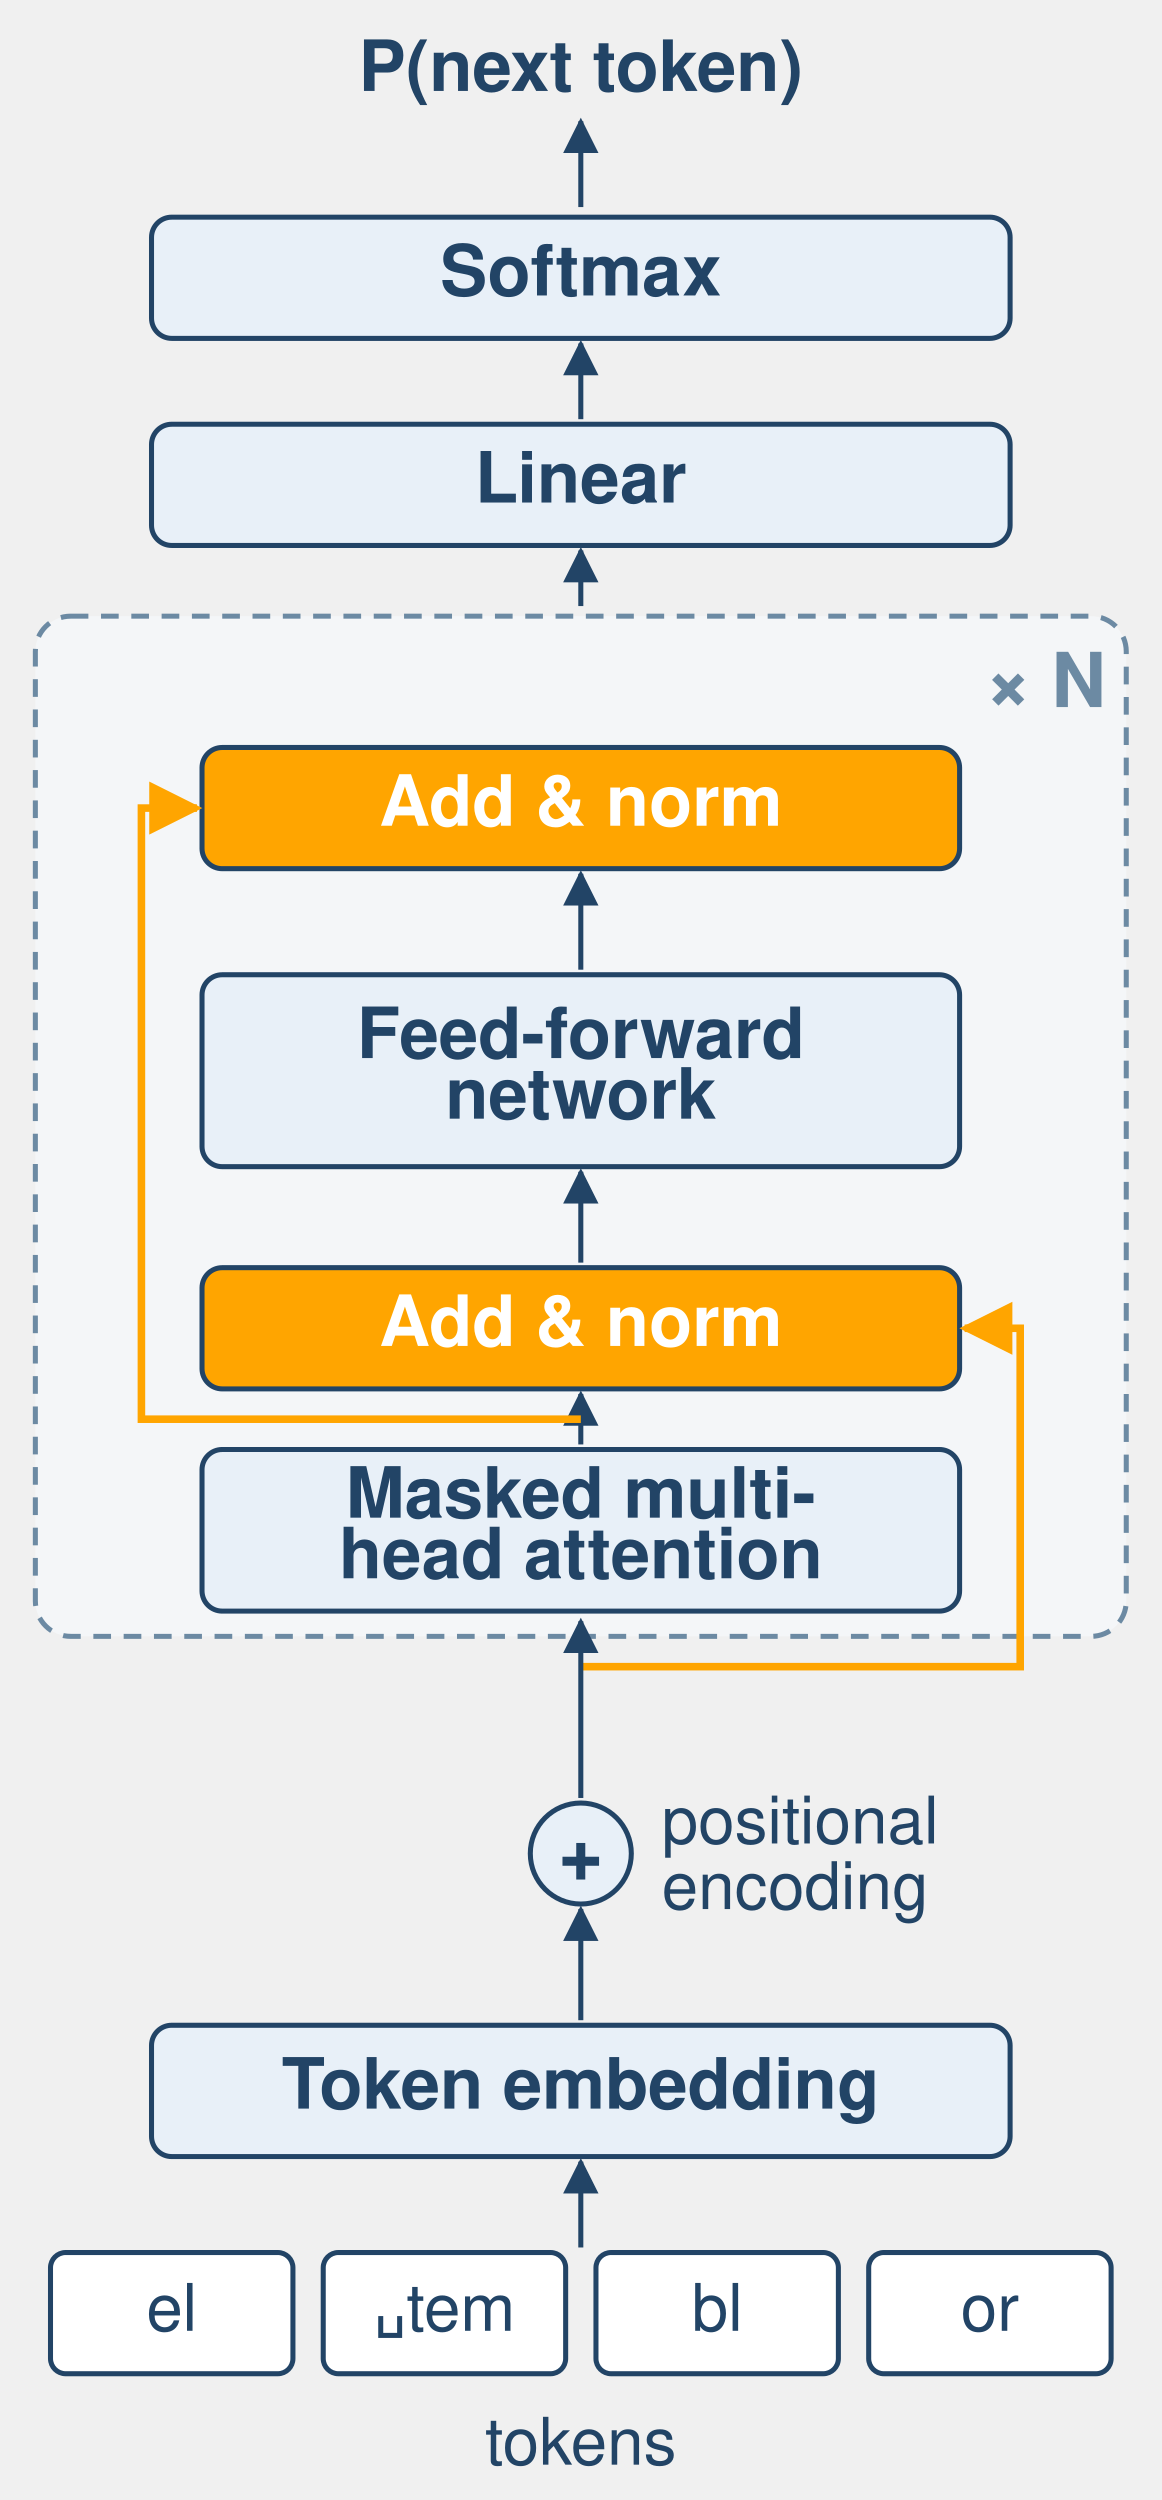
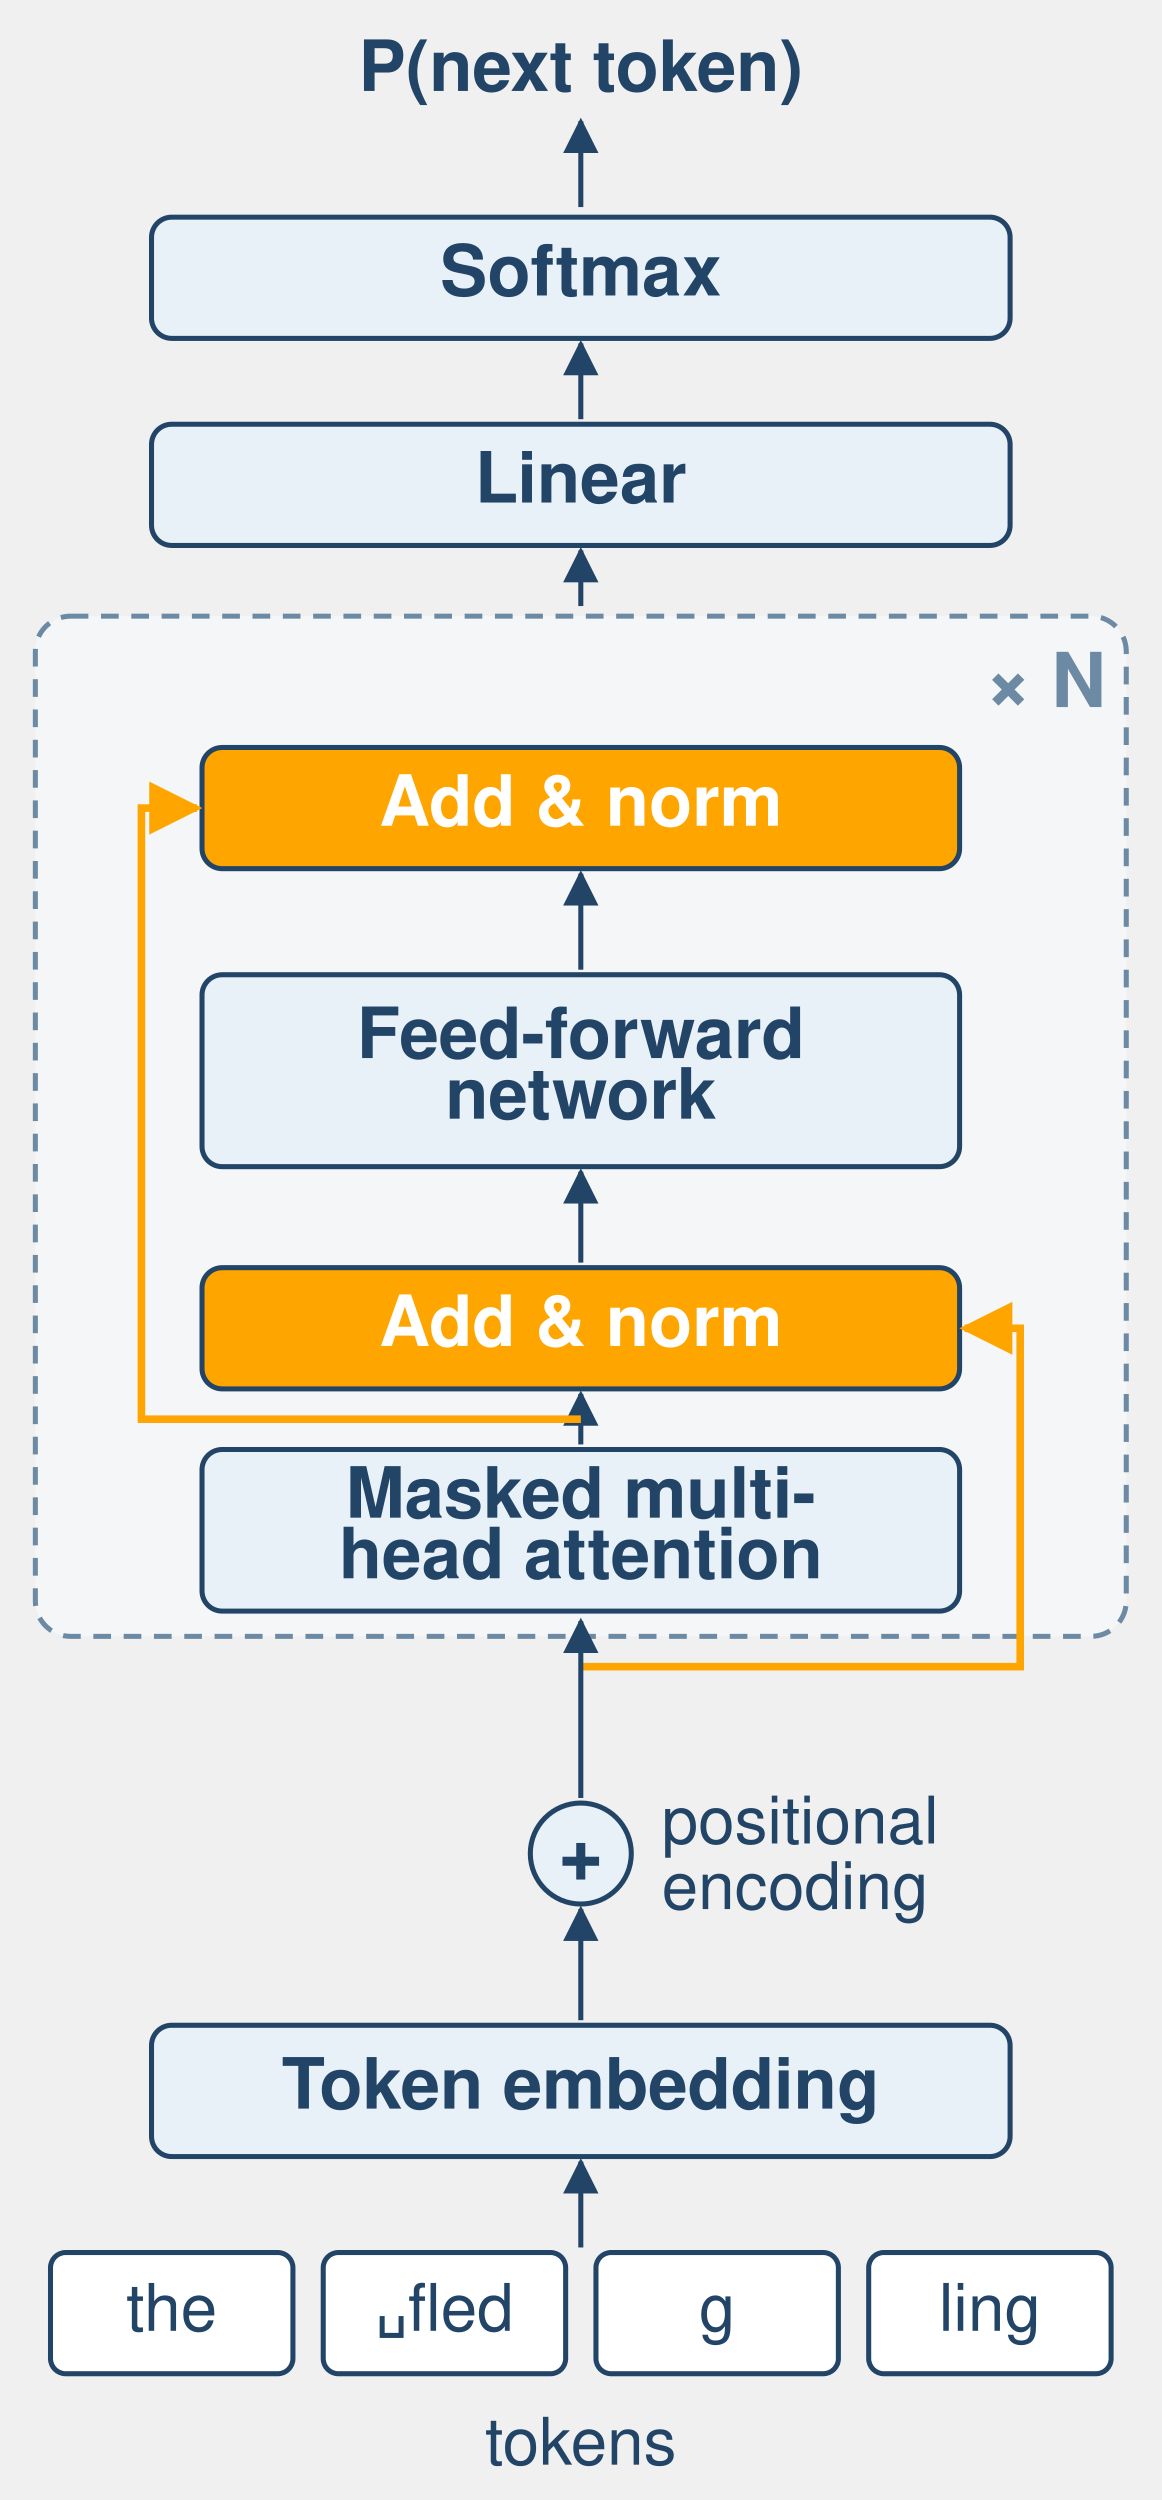
<svg xmlns="http://www.w3.org/2000/svg" viewBox="0 0 460 990" width="460" height="990">
  <defs>
    <style type="text/css">
 text { font-family:Segoe UI, Helvetica, Arial, sans-serif; fill:#224466; }
 .t { font-size:26px; font-weight:600; text-anchor:middle; }
 .s { font-size:22px; text-anchor:middle; }
 .b { font-size:30px; font-weight:700; text-anchor:middle; }
 .w { fill:#ffffff; }
 .l { text-anchor:start; }
 .m { font-family:Consolas, Menlo, monospace; }
</style>
    <marker id="ar" viewBox="0 0 10 10" refX="9" refY="5" markerWidth="7" markerHeight="7" orient="auto-start-reverse">
      <path d="M0,0 L10,5 L0,10 z" fill="#224466" />
    </marker>
    <marker id="ao" viewBox="0 0 10 10" refX="9" refY="5" markerWidth="7" markerHeight="7" orient="auto-start-reverse">
      <path d="M0,0 L10,5 L0,10 z" fill="#ffa500" />
    </marker>
  </defs>
  <style>.mt { font-size:28px; font-weight:600; text-anchor:middle; } .ms { font-size:26px; text-anchor:middle; }</style>
  <text x="230" y="36" class="mt">P(next token)</text>
  <line x1="230" y1="82" x2="230" y2="48" stroke="#224466" stroke-width="2" marker-end="url(#ar)" />
  <rect x="60.0" y="86" width="340" height="48" rx="8" fill="#e8f0f8" stroke="#224466" stroke-width="2" />
  <text x="230.0" y="117.0" class="mt">Softmax</text>
  <line x1="230" y1="166" x2="230" y2="136" stroke="#224466" stroke-width="2" marker-end="url(#ar)" />
  <rect x="60.0" y="168" width="340" height="48" rx="8" fill="#e8f0f8" stroke="#224466" stroke-width="2" />
  <text x="230.0" y="199.0" class="mt">Linear</text>
  <line x1="230" y1="240" x2="230" y2="218" stroke="#224466" stroke-width="2" marker-end="url(#ar)" />
  <rect x="14" y="244" width="432" height="404" rx="14" fill="#f4f6f8" stroke="#6c8aa3" stroke-width="2" stroke-dasharray="7 5" />
  <text x="438" y="280" class="b" style="fill:#6c8aa3;text-anchor:end">× N</text>
  <rect x="80.0" y="296" width="300" height="48" rx="8" fill="#ffa500" stroke="#224466" stroke-width="2" />
  <text x="230.0" y="327.0" class="mt" style="fill:#fff">Add &amp; norm</text>
  <line x1="230" y1="384" x2="230" y2="346" stroke="#224466" stroke-width="2" marker-end="url(#ar)" />
  <rect x="80.0" y="386" width="300" height="76" rx="8" fill="#e8f0f8" stroke="#224466" stroke-width="2" />
  <text x="230.0" y="419.0" class="mt">Feed-forward</text>
  <text x="230.0" y="443.0" class="mt">network</text>
  <line x1="230" y1="500" x2="230" y2="464" stroke="#224466" stroke-width="2" marker-end="url(#ar)" />
  <rect x="80.0" y="502" width="300" height="48" rx="8" fill="#ffa500" stroke="#224466" stroke-width="2" />
  <text x="230.0" y="533.0" class="mt" style="fill:#fff">Add &amp; norm</text>
  <line x1="230" y1="572" x2="230" y2="552" stroke="#224466" stroke-width="2" marker-end="url(#ar)" />
  <rect x="80.0" y="574" width="300" height="64" rx="8" fill="#e8f0f8" stroke="#224466" stroke-width="2" />
  <text x="230.0" y="601.0" class="mt">Masked multi-</text>
  <text x="230.0" y="625.0" class="mt">head attention</text>
  <path d="M230 660 L 404 660 L 404 526 L 382 526" fill="none" stroke="#ffa500" stroke-width="3" marker-end="url(#ao)" />
  <path d="M230 562 L 56 562 L 56 320 L 78 320" fill="none" stroke="#ffa500" stroke-width="3" marker-end="url(#ao)" />
  <line x1="230" y1="712" x2="230" y2="642" stroke="#224466" stroke-width="2" marker-end="url(#ar)" />
  <circle cx="230" cy="734" r="20" fill="#e8f0f8" stroke="#224466" stroke-width="2" />
  <text x="230" y="744" class="b">+</text>
  <text x="262" y="730" class="ms" style="text-anchor:start">positional</text>
  <text x="262" y="756" class="ms" style="text-anchor:start">encoding</text>
  <line x1="230" y1="800" x2="230" y2="756" stroke="#224466" stroke-width="2" marker-end="url(#ar)" />
  <rect x="60.0" y="802" width="340" height="52" rx="8" fill="#e8f0f8" stroke="#224466" stroke-width="2" />
  <text x="230.0" y="835.0" class="mt">Token embedding</text>
  <line x1="230" y1="890" x2="230" y2="856" stroke="#224466" stroke-width="2" marker-end="url(#ar)" />
  <rect x="20" y="892" width="96" height="48" rx="6" fill="#ffffff" stroke="#224466" stroke-width="2" />
-   <text x="68.0" y="923.0" class="ms">el</text>
+   <text x="68.0" y="923.0" class="ms">the</text>
  <rect x="128" y="892" width="96" height="48" rx="6" fill="#ffffff" stroke="#224466" stroke-width="2" />
-   <text x="176.0" y="923.0" class="ms">␣tem</text>
+   <text x="176.0" y="923.0" class="ms">␣fled</text>
  <rect x="236" y="892" width="96" height="48" rx="6" fill="#ffffff" stroke="#224466" stroke-width="2" />
-   <text x="284.0" y="923.0" class="ms">bl</text>
+   <text x="284.0" y="923.0" class="ms">g</text>
  <rect x="344" y="892" width="96" height="48" rx="6" fill="#ffffff" stroke="#224466" stroke-width="2" />
-   <text x="392.0" y="923.0" class="ms">or</text>
+   <text x="392.0" y="923.0" class="ms">ling</text>
  <text x="230" y="976" class="ms">tokens</text>
</svg>
